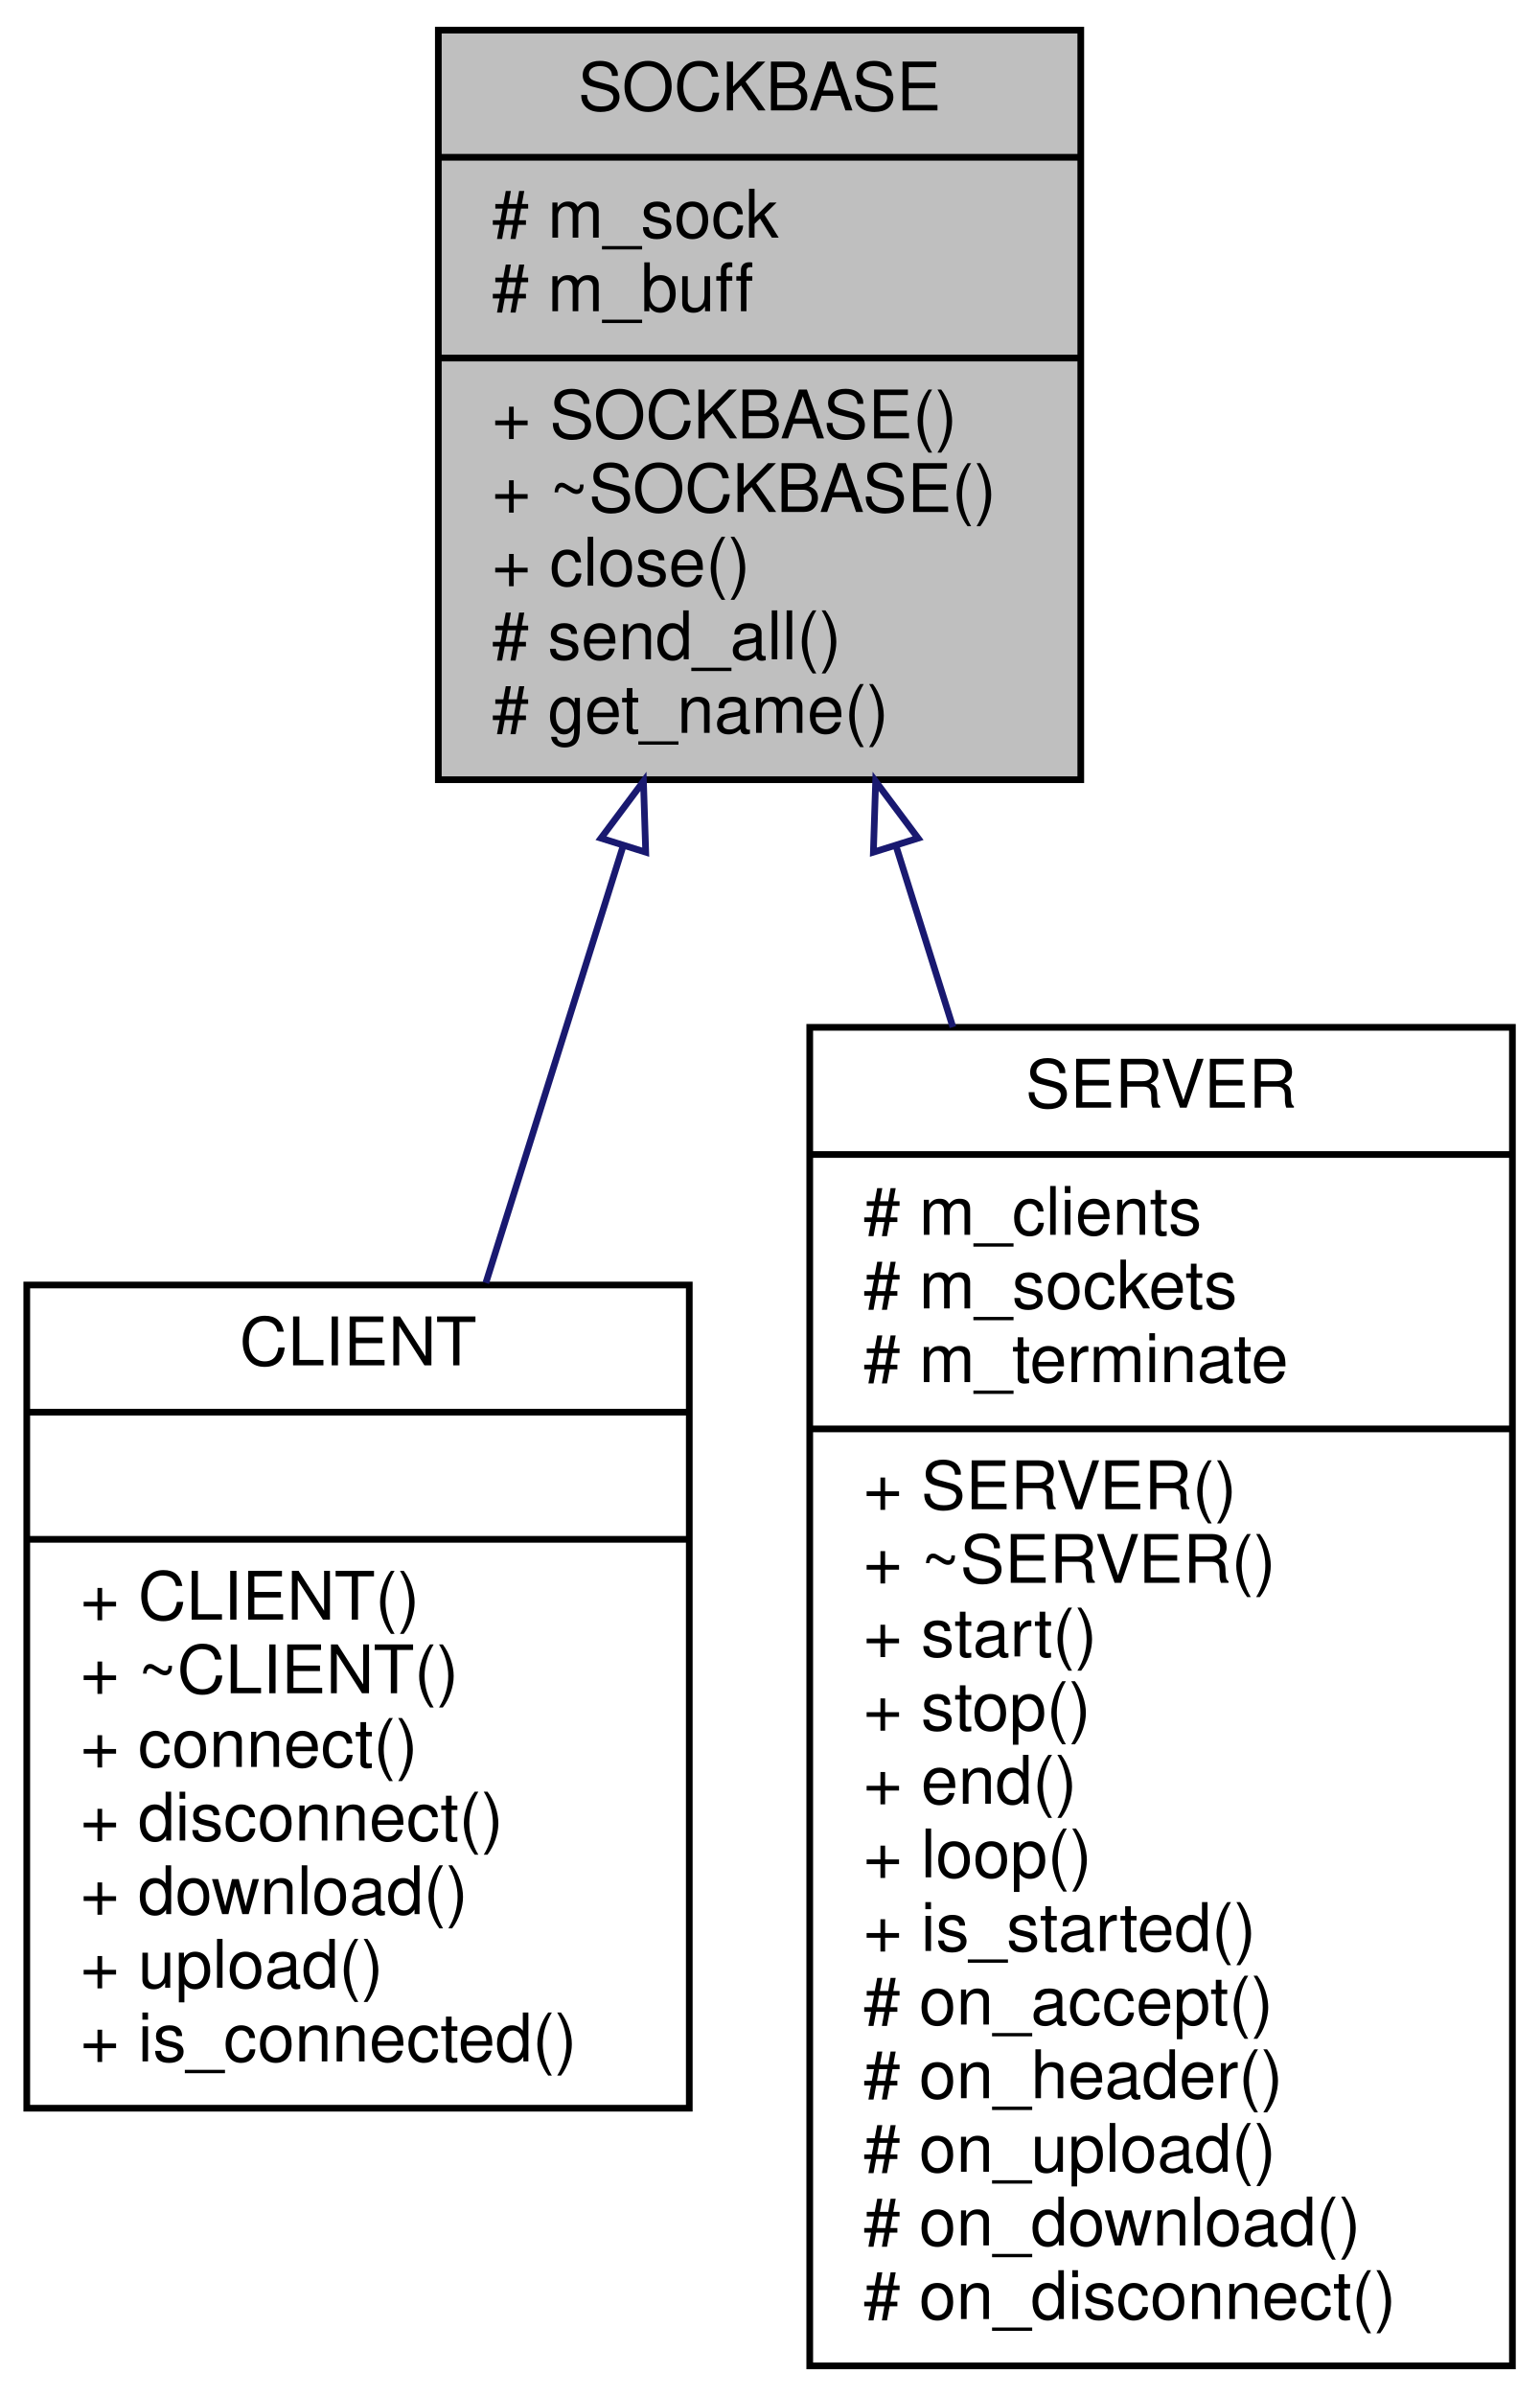
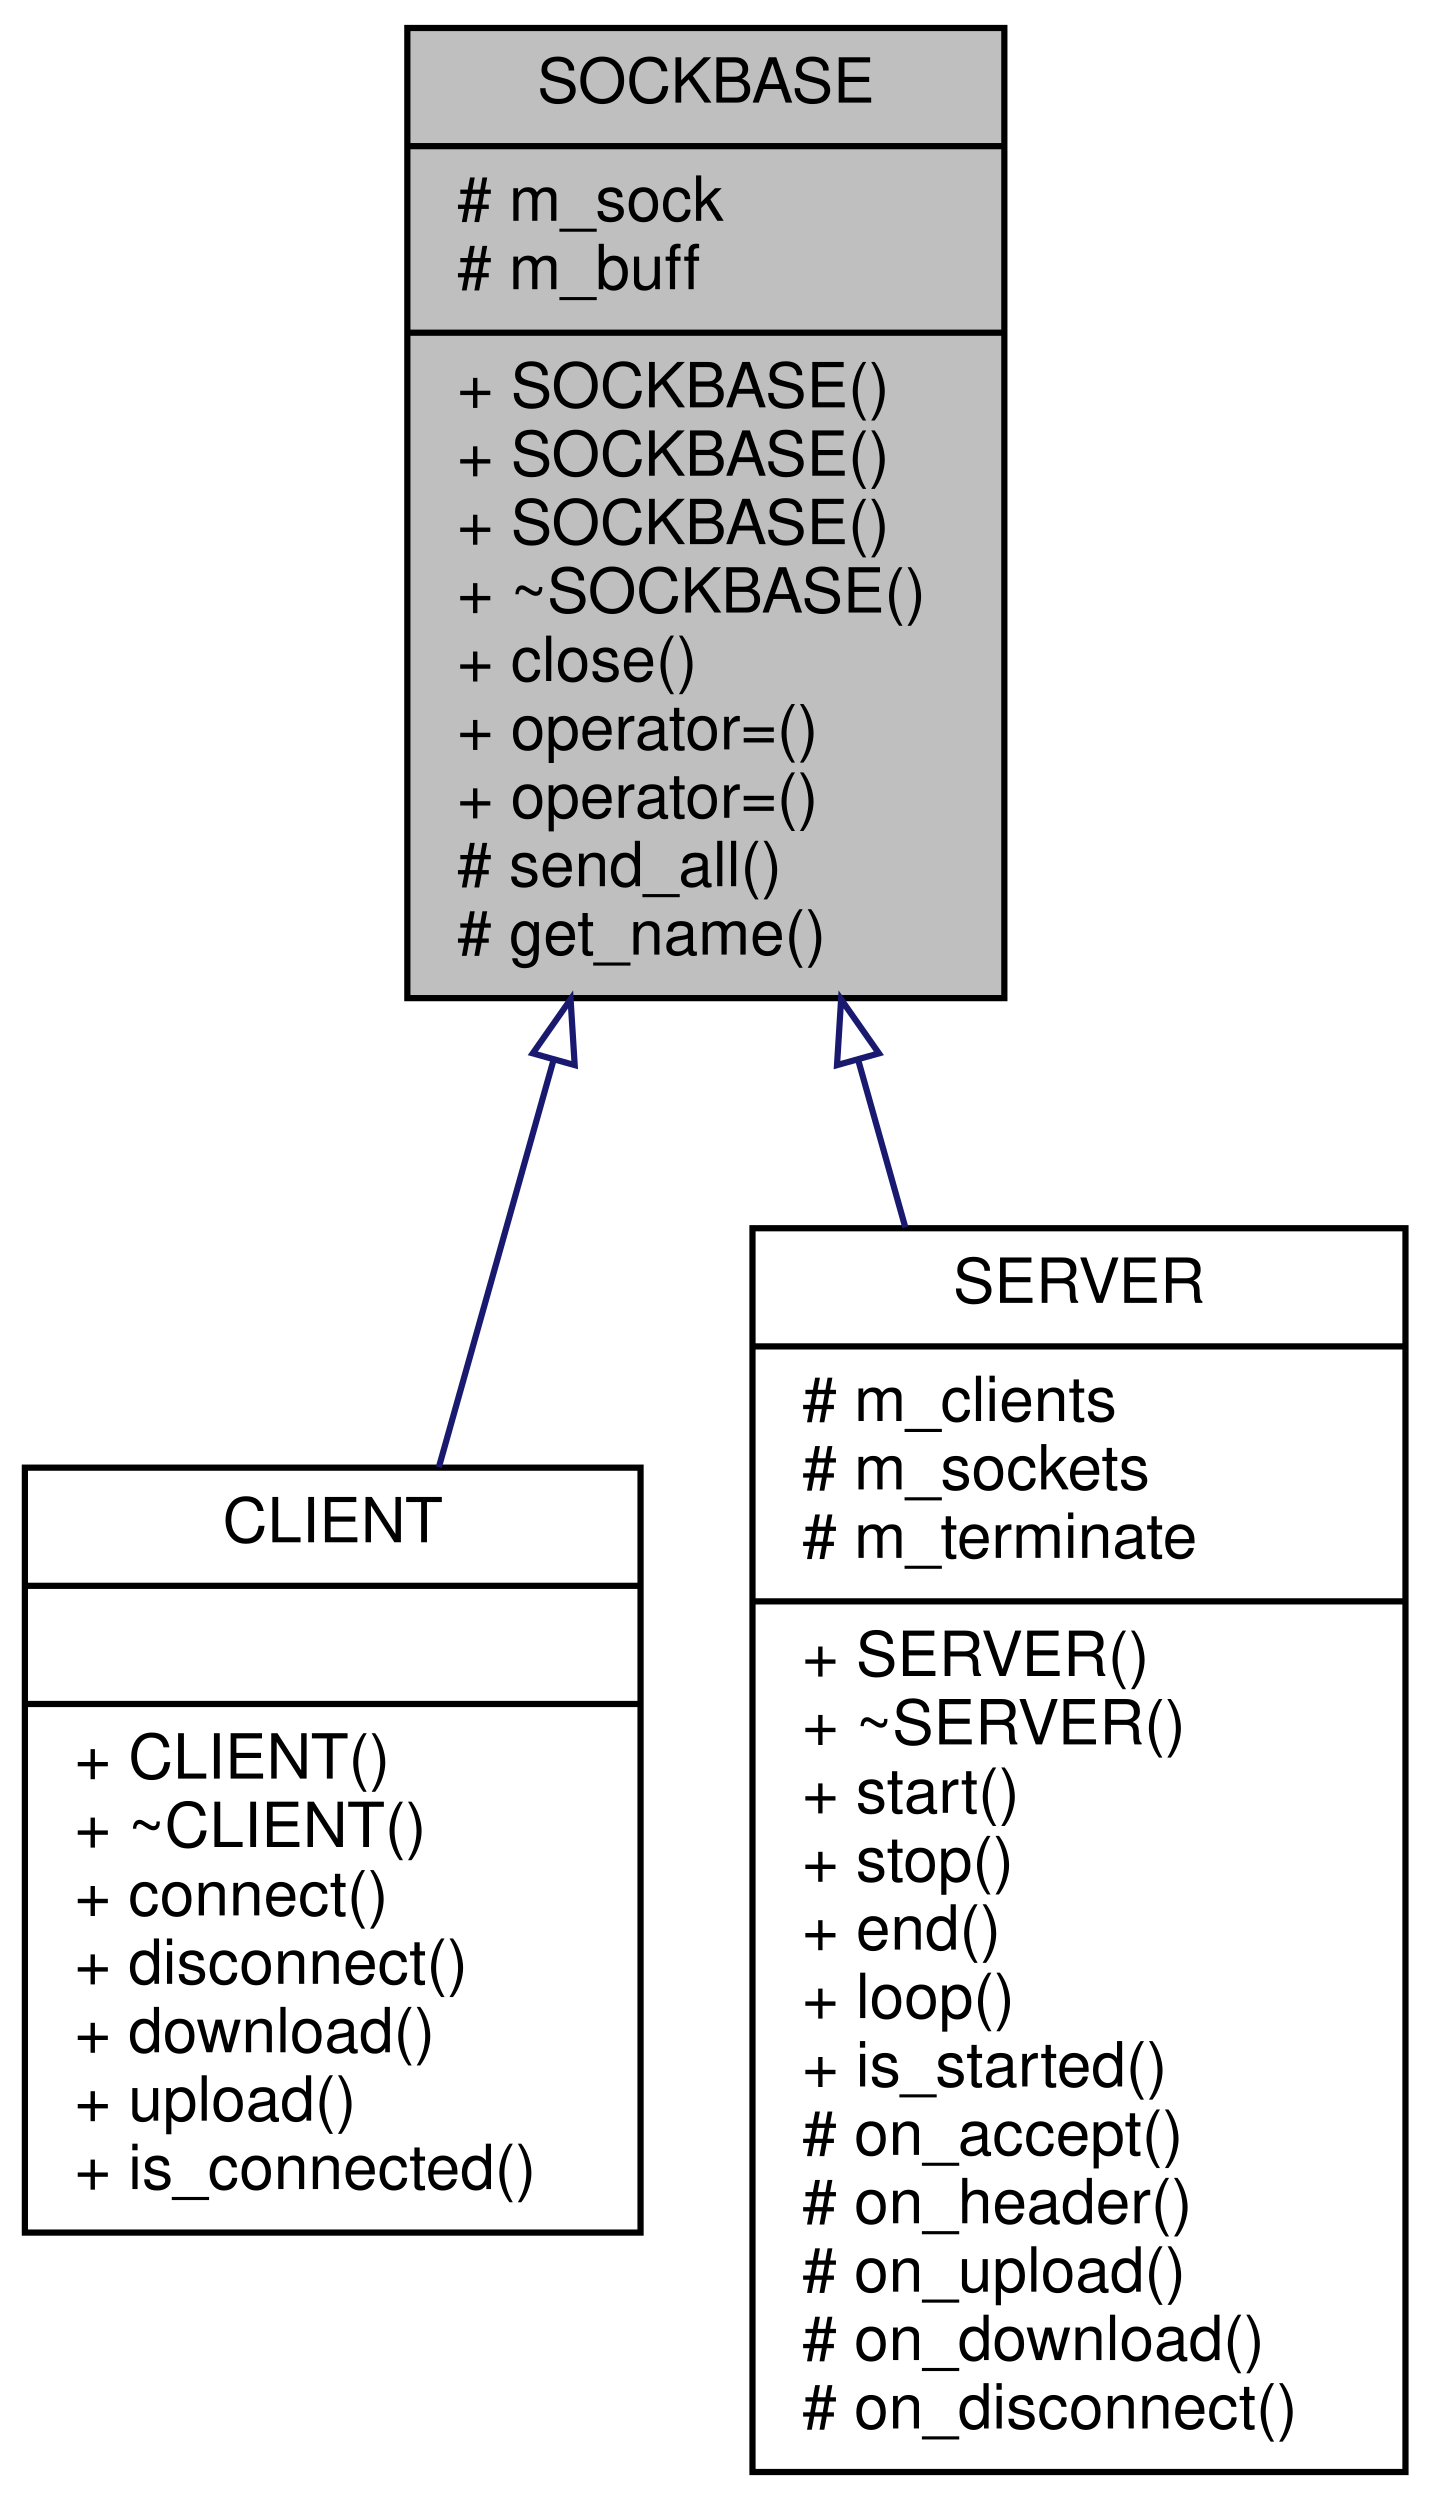
- <svg xmlns="http://www.w3.org/2000/svg" xmlns:xlink="http://www.w3.org/1999/xlink" width="230pt" height="358pt" viewBox="0.00 0.00 230.00 358.00">
-   <g id="graph0" class="graph" transform="scale(1 1) rotate(0) translate(4 354)">
+ <svg xmlns="http://www.w3.org/2000/svg" xmlns:xlink="http://www.w3.org/1999/xlink" width="230pt" height="402pt" viewBox="0.00 0.00 230.00 402.00">
+   <g id="graph0" class="graph" transform="scale(1 1) rotate(0) translate(4 398)">
    <g id="node1" class="node">
      <g id="a_node1">
        <a xlink:title="Klasa bazowa.">
-           <polygon fill="#bfbfbf" stroke="black" points="61.5,-237.5 61.5,-349.5 157.5,-349.5 157.5,-237.5 61.5,-237.5" />
-           <text text-anchor="middle" x="109.5" y="-337.5" font-family="Helvetica,sans-Serif" font-size="10.00">SOCKBASE</text>
-           <polyline fill="none" stroke="black" points="61.5,-330.5 157.5,-330.5 " />
-           <text text-anchor="start" x="69.5" y="-318.5" font-family="Helvetica,sans-Serif" font-size="10.00"># m_sock</text>
-           <text text-anchor="start" x="69.5" y="-307.5" font-family="Helvetica,sans-Serif" font-size="10.00"># m_buff</text>
-           <polyline fill="none" stroke="black" points="61.5,-300.5 157.5,-300.5 " />
-           <text text-anchor="start" x="69.5" y="-288.5" font-family="Helvetica,sans-Serif" font-size="10.00">+ SOCKBASE()</text>
-           <text text-anchor="start" x="69.5" y="-277.5" font-family="Helvetica,sans-Serif" font-size="10.00">+ ~SOCKBASE()</text>
-           <text text-anchor="start" x="69.5" y="-266.5" font-family="Helvetica,sans-Serif" font-size="10.00">+ close()</text>
+           <polygon fill="#bfbfbf" stroke="black" points="61.5,-237.5 61.5,-393.5 157.5,-393.5 157.5,-237.5 61.5,-237.5" />
+           <text text-anchor="middle" x="109.5" y="-381.5" font-family="Helvetica,sans-Serif" font-size="10.00">SOCKBASE</text>
+           <polyline fill="none" stroke="black" points="61.5,-374.5 157.5,-374.5 " />
+           <text text-anchor="start" x="69.5" y="-362.5" font-family="Helvetica,sans-Serif" font-size="10.00"># m_sock</text>
+           <text text-anchor="start" x="69.5" y="-351.5" font-family="Helvetica,sans-Serif" font-size="10.00"># m_buff</text>
+           <polyline fill="none" stroke="black" points="61.5,-344.5 157.5,-344.5 " />
+           <text text-anchor="start" x="69.5" y="-332.5" font-family="Helvetica,sans-Serif" font-size="10.00">+ SOCKBASE()</text>
+           <text text-anchor="start" x="69.5" y="-321.5" font-family="Helvetica,sans-Serif" font-size="10.00">+ SOCKBASE()</text>
+           <text text-anchor="start" x="69.5" y="-310.5" font-family="Helvetica,sans-Serif" font-size="10.00">+ SOCKBASE()</text>
+           <text text-anchor="start" x="69.5" y="-299.5" font-family="Helvetica,sans-Serif" font-size="10.00">+ ~SOCKBASE()</text>
+           <text text-anchor="start" x="69.5" y="-288.5" font-family="Helvetica,sans-Serif" font-size="10.00">+ close()</text>
+           <text text-anchor="start" x="69.5" y="-277.5" font-family="Helvetica,sans-Serif" font-size="10.00">+ operator=()</text>
+           <text text-anchor="start" x="69.5" y="-266.5" font-family="Helvetica,sans-Serif" font-size="10.00">+ operator=()</text>
          <text text-anchor="start" x="69.5" y="-255.5" font-family="Helvetica,sans-Serif" font-size="10.00"># send_all()</text>
          <text text-anchor="start" x="69.5" y="-244.5" font-family="Helvetica,sans-Serif" font-size="10.00"># get_name()</text>
        </a>
      </g>
    </g>
    <g id="node2" class="node">
      <g id="a_node2">
        <a xlink:href="class_c_l_i_e_n_t.html" target="_top" xlink:title="Klasa klienta.">
          <polygon fill="none" stroke="black" points="0,-39 0,-162 99,-162 99,-39 0,-39" />
          <text text-anchor="middle" x="49.5" y="-150" font-family="Helvetica,sans-Serif" font-size="10.00">CLIENT</text>
          <polyline fill="none" stroke="black" points="0,-143 99,-143 " />
          <text text-anchor="middle" x="49.5" y="-131" font-family="Helvetica,sans-Serif" font-size="10.00"> </text>
          <polyline fill="none" stroke="black" points="0,-124 99,-124 " />
          <text text-anchor="start" x="8" y="-112" font-family="Helvetica,sans-Serif" font-size="10.00">+ CLIENT()</text>
          <text text-anchor="start" x="8" y="-101" font-family="Helvetica,sans-Serif" font-size="10.00">+ ~CLIENT()</text>
          <text text-anchor="start" x="8" y="-90" font-family="Helvetica,sans-Serif" font-size="10.00">+ connect()</text>
          <text text-anchor="start" x="8" y="-79" font-family="Helvetica,sans-Serif" font-size="10.00">+ disconnect()</text>
          <text text-anchor="start" x="8" y="-68" font-family="Helvetica,sans-Serif" font-size="10.00">+ download()</text>
          <text text-anchor="start" x="8" y="-57" font-family="Helvetica,sans-Serif" font-size="10.00">+ upload()</text>
          <text text-anchor="start" x="8" y="-46" font-family="Helvetica,sans-Serif" font-size="10.00">+ is_connected()</text>
        </a>
      </g>
    </g>
    <g id="edge1" class="edge">
-       <path fill="none" stroke="midnightblue" d="M89.15,-227.71C82.5,-206.56 75.15,-183.16 68.6,-162.31" />
-       <polygon fill="none" stroke="midnightblue" points="85.81,-228.76 92.15,-237.25 92.49,-226.67 85.81,-228.76" />
+       <path fill="none" stroke="midnightblue" d="M85.03,-227.62C78.83,-205.62 72.31,-182.47 66.57,-162.08" />
+       <polygon fill="none" stroke="midnightblue" points="81.67,-228.62 87.75,-237.3 88.41,-226.73 81.67,-228.62" />
    </g>
    <g id="node3" class="node">
      <g id="a_node3">
        <a xlink:href="class_s_e_r_v_e_r.html" target="_top" xlink:title="Klasa serwera.">
          <polygon fill="none" stroke="black" points="117,-0.5 117,-200.5 222,-200.5 222,-0.5 117,-0.5" />
          <text text-anchor="middle" x="169.5" y="-188.5" font-family="Helvetica,sans-Serif" font-size="10.00">SERVER</text>
          <polyline fill="none" stroke="black" points="117,-181.5 222,-181.5 " />
          <text text-anchor="start" x="125" y="-169.5" font-family="Helvetica,sans-Serif" font-size="10.00"># m_clients</text>
          <text text-anchor="start" x="125" y="-158.5" font-family="Helvetica,sans-Serif" font-size="10.00"># m_sockets</text>
          <text text-anchor="start" x="125" y="-147.5" font-family="Helvetica,sans-Serif" font-size="10.00"># m_terminate</text>
          <polyline fill="none" stroke="black" points="117,-140.5 222,-140.5 " />
          <text text-anchor="start" x="125" y="-128.5" font-family="Helvetica,sans-Serif" font-size="10.00">+ SERVER()</text>
          <text text-anchor="start" x="125" y="-117.5" font-family="Helvetica,sans-Serif" font-size="10.00">+ ~SERVER()</text>
          <text text-anchor="start" x="125" y="-106.5" font-family="Helvetica,sans-Serif" font-size="10.00">+ start()</text>
          <text text-anchor="start" x="125" y="-95.5" font-family="Helvetica,sans-Serif" font-size="10.00">+ stop()</text>
          <text text-anchor="start" x="125" y="-84.5" font-family="Helvetica,sans-Serif" font-size="10.00">+ end()</text>
          <text text-anchor="start" x="125" y="-73.5" font-family="Helvetica,sans-Serif" font-size="10.00">+ loop()</text>
          <text text-anchor="start" x="125" y="-62.5" font-family="Helvetica,sans-Serif" font-size="10.00">+ is_started()</text>
          <text text-anchor="start" x="125" y="-51.5" font-family="Helvetica,sans-Serif" font-size="10.00"># on_accept()</text>
          <text text-anchor="start" x="125" y="-40.5" font-family="Helvetica,sans-Serif" font-size="10.00"># on_header()</text>
          <text text-anchor="start" x="125" y="-29.5" font-family="Helvetica,sans-Serif" font-size="10.00"># on_upload()</text>
          <text text-anchor="start" x="125" y="-18.5" font-family="Helvetica,sans-Serif" font-size="10.00"># on_download()</text>
          <text text-anchor="start" x="125" y="-7.5" font-family="Helvetica,sans-Serif" font-size="10.00"># on_disconnect()</text>
        </a>
      </g>
    </g>
    <g id="edge2" class="edge">
-       <path fill="none" stroke="midnightblue" d="M129.9,-227.57C132.64,-218.83 135.51,-209.7 138.39,-200.54" />
-       <polygon fill="none" stroke="midnightblue" points="126.51,-226.67 126.85,-237.25 133.19,-228.76 126.51,-226.67" />
+       <path fill="none" stroke="midnightblue" d="M134.03,-227.43C136.51,-218.6 139.05,-209.6 141.57,-200.66" />
+       <polygon fill="none" stroke="midnightblue" points="130.59,-226.73 131.25,-237.3 137.33,-228.62 130.59,-226.73" />
    </g>
  </g>
</svg>
